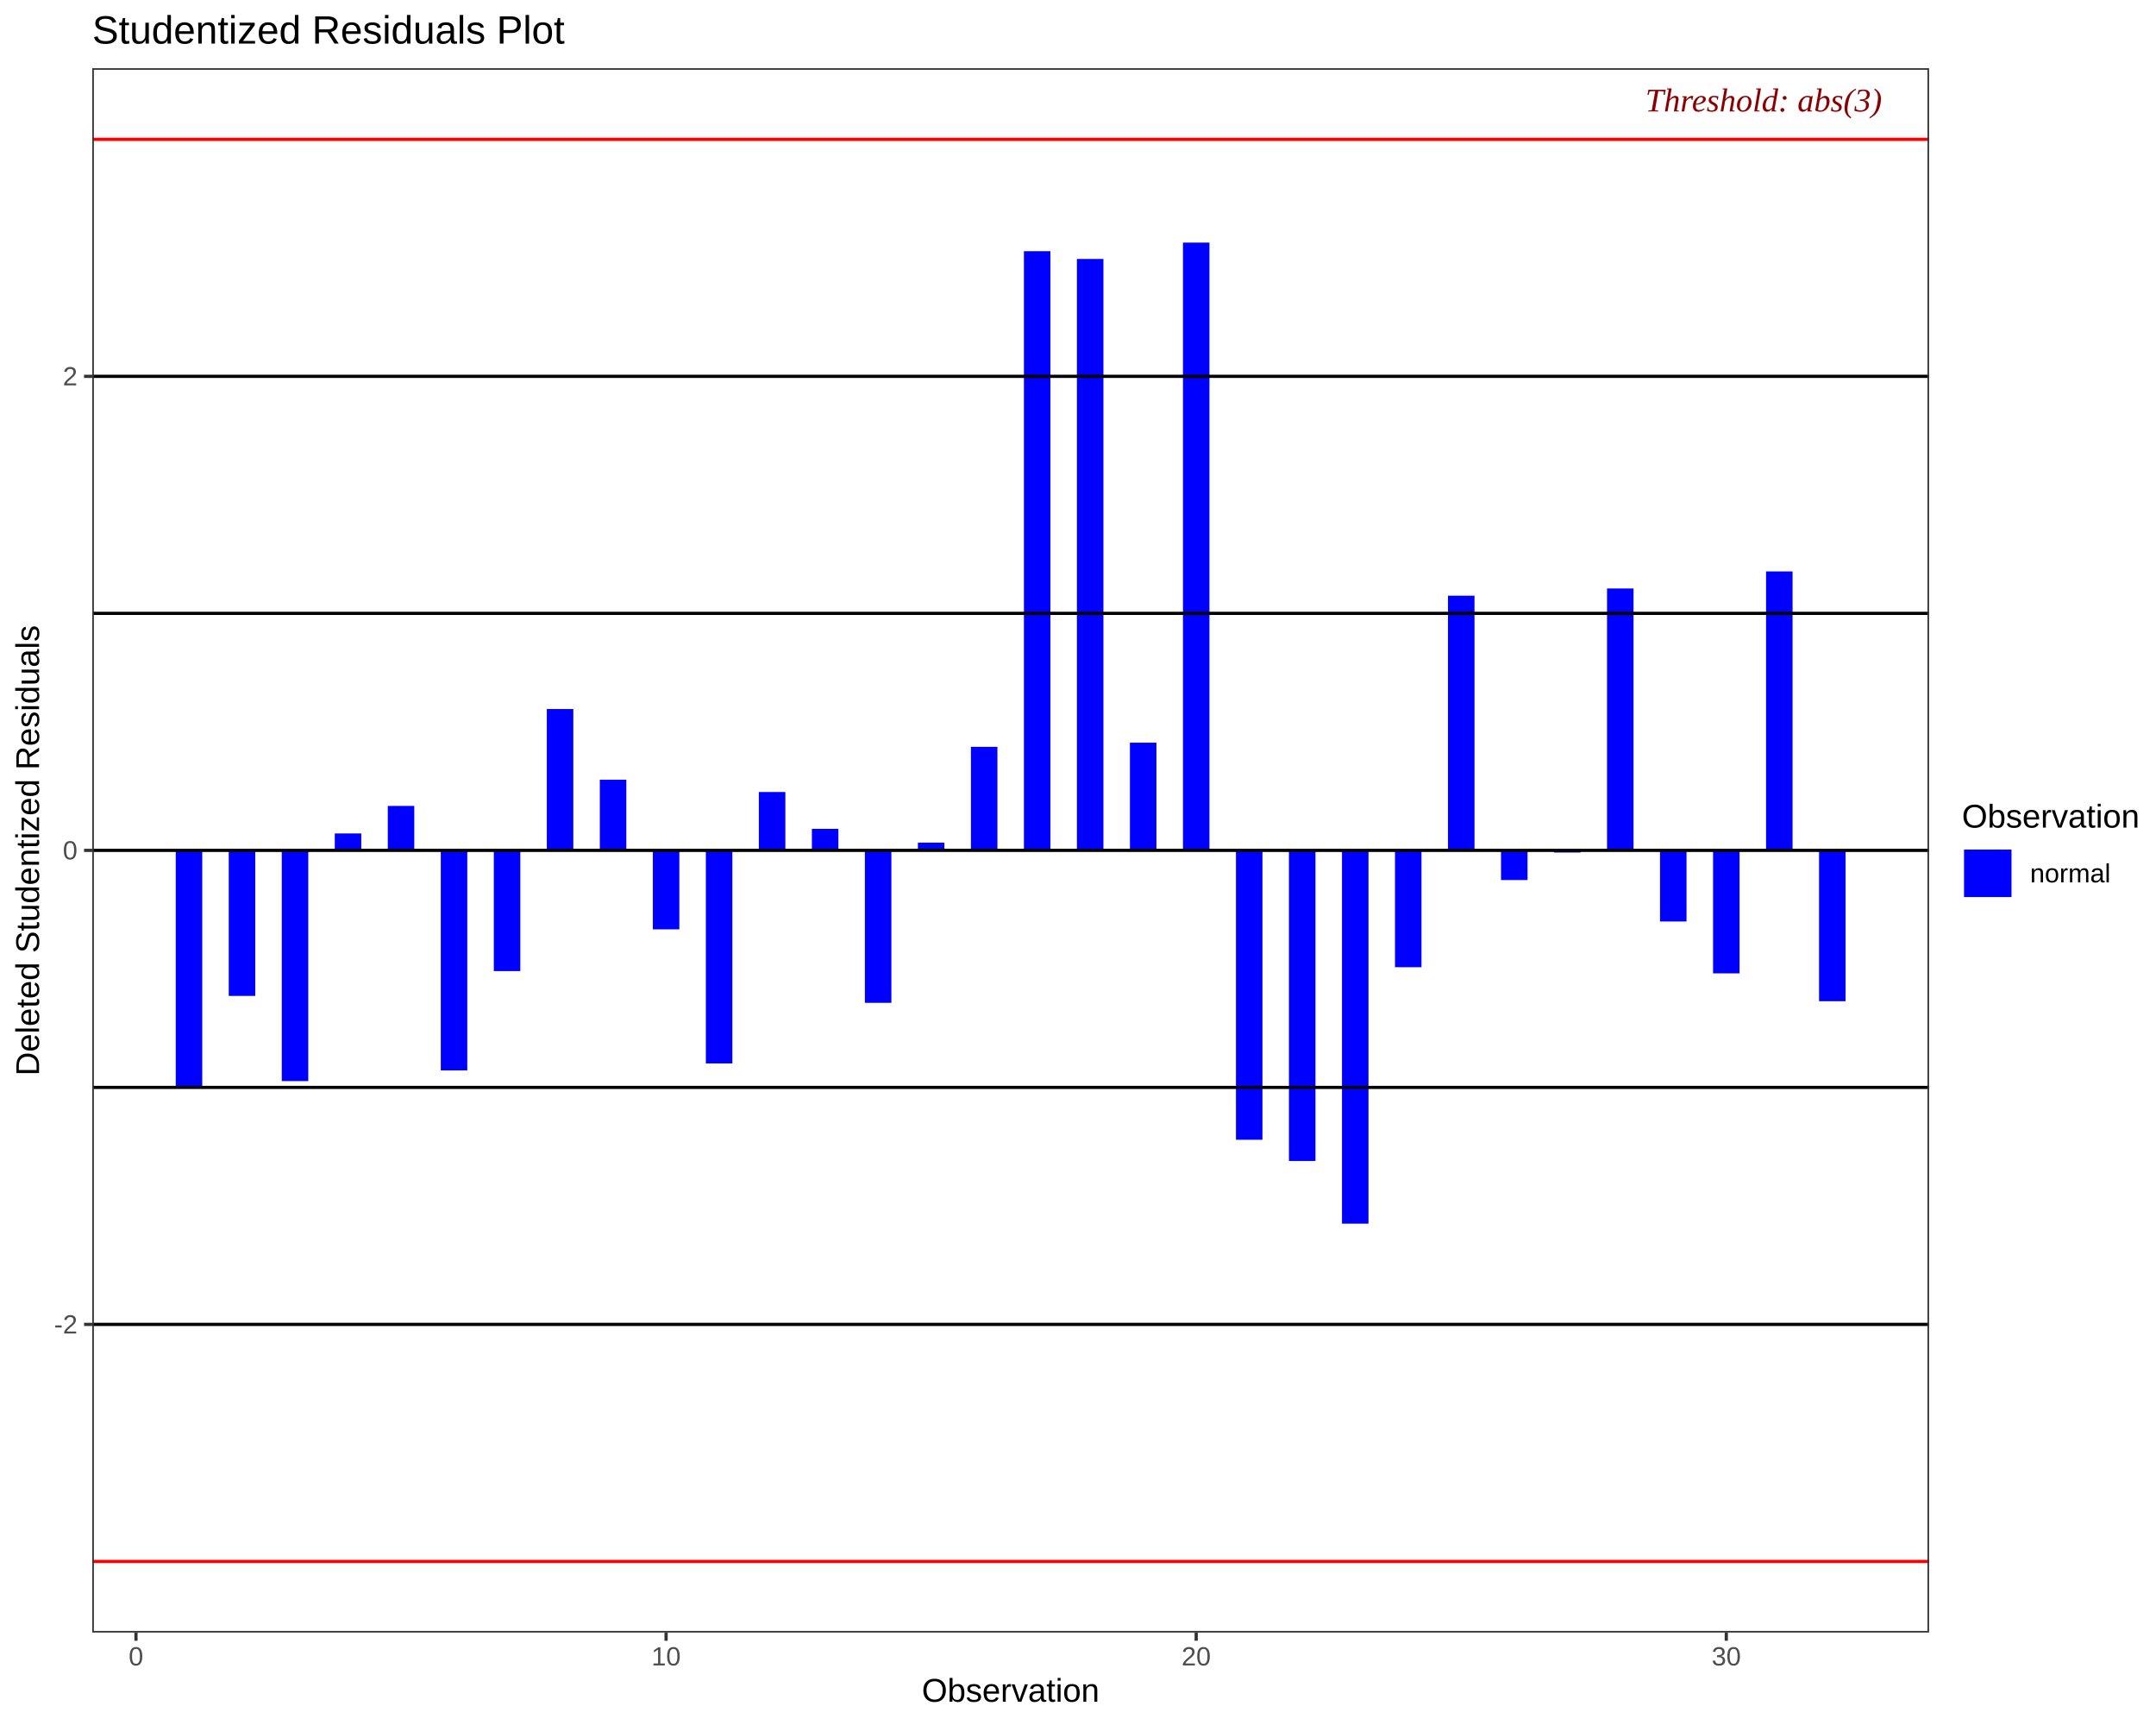
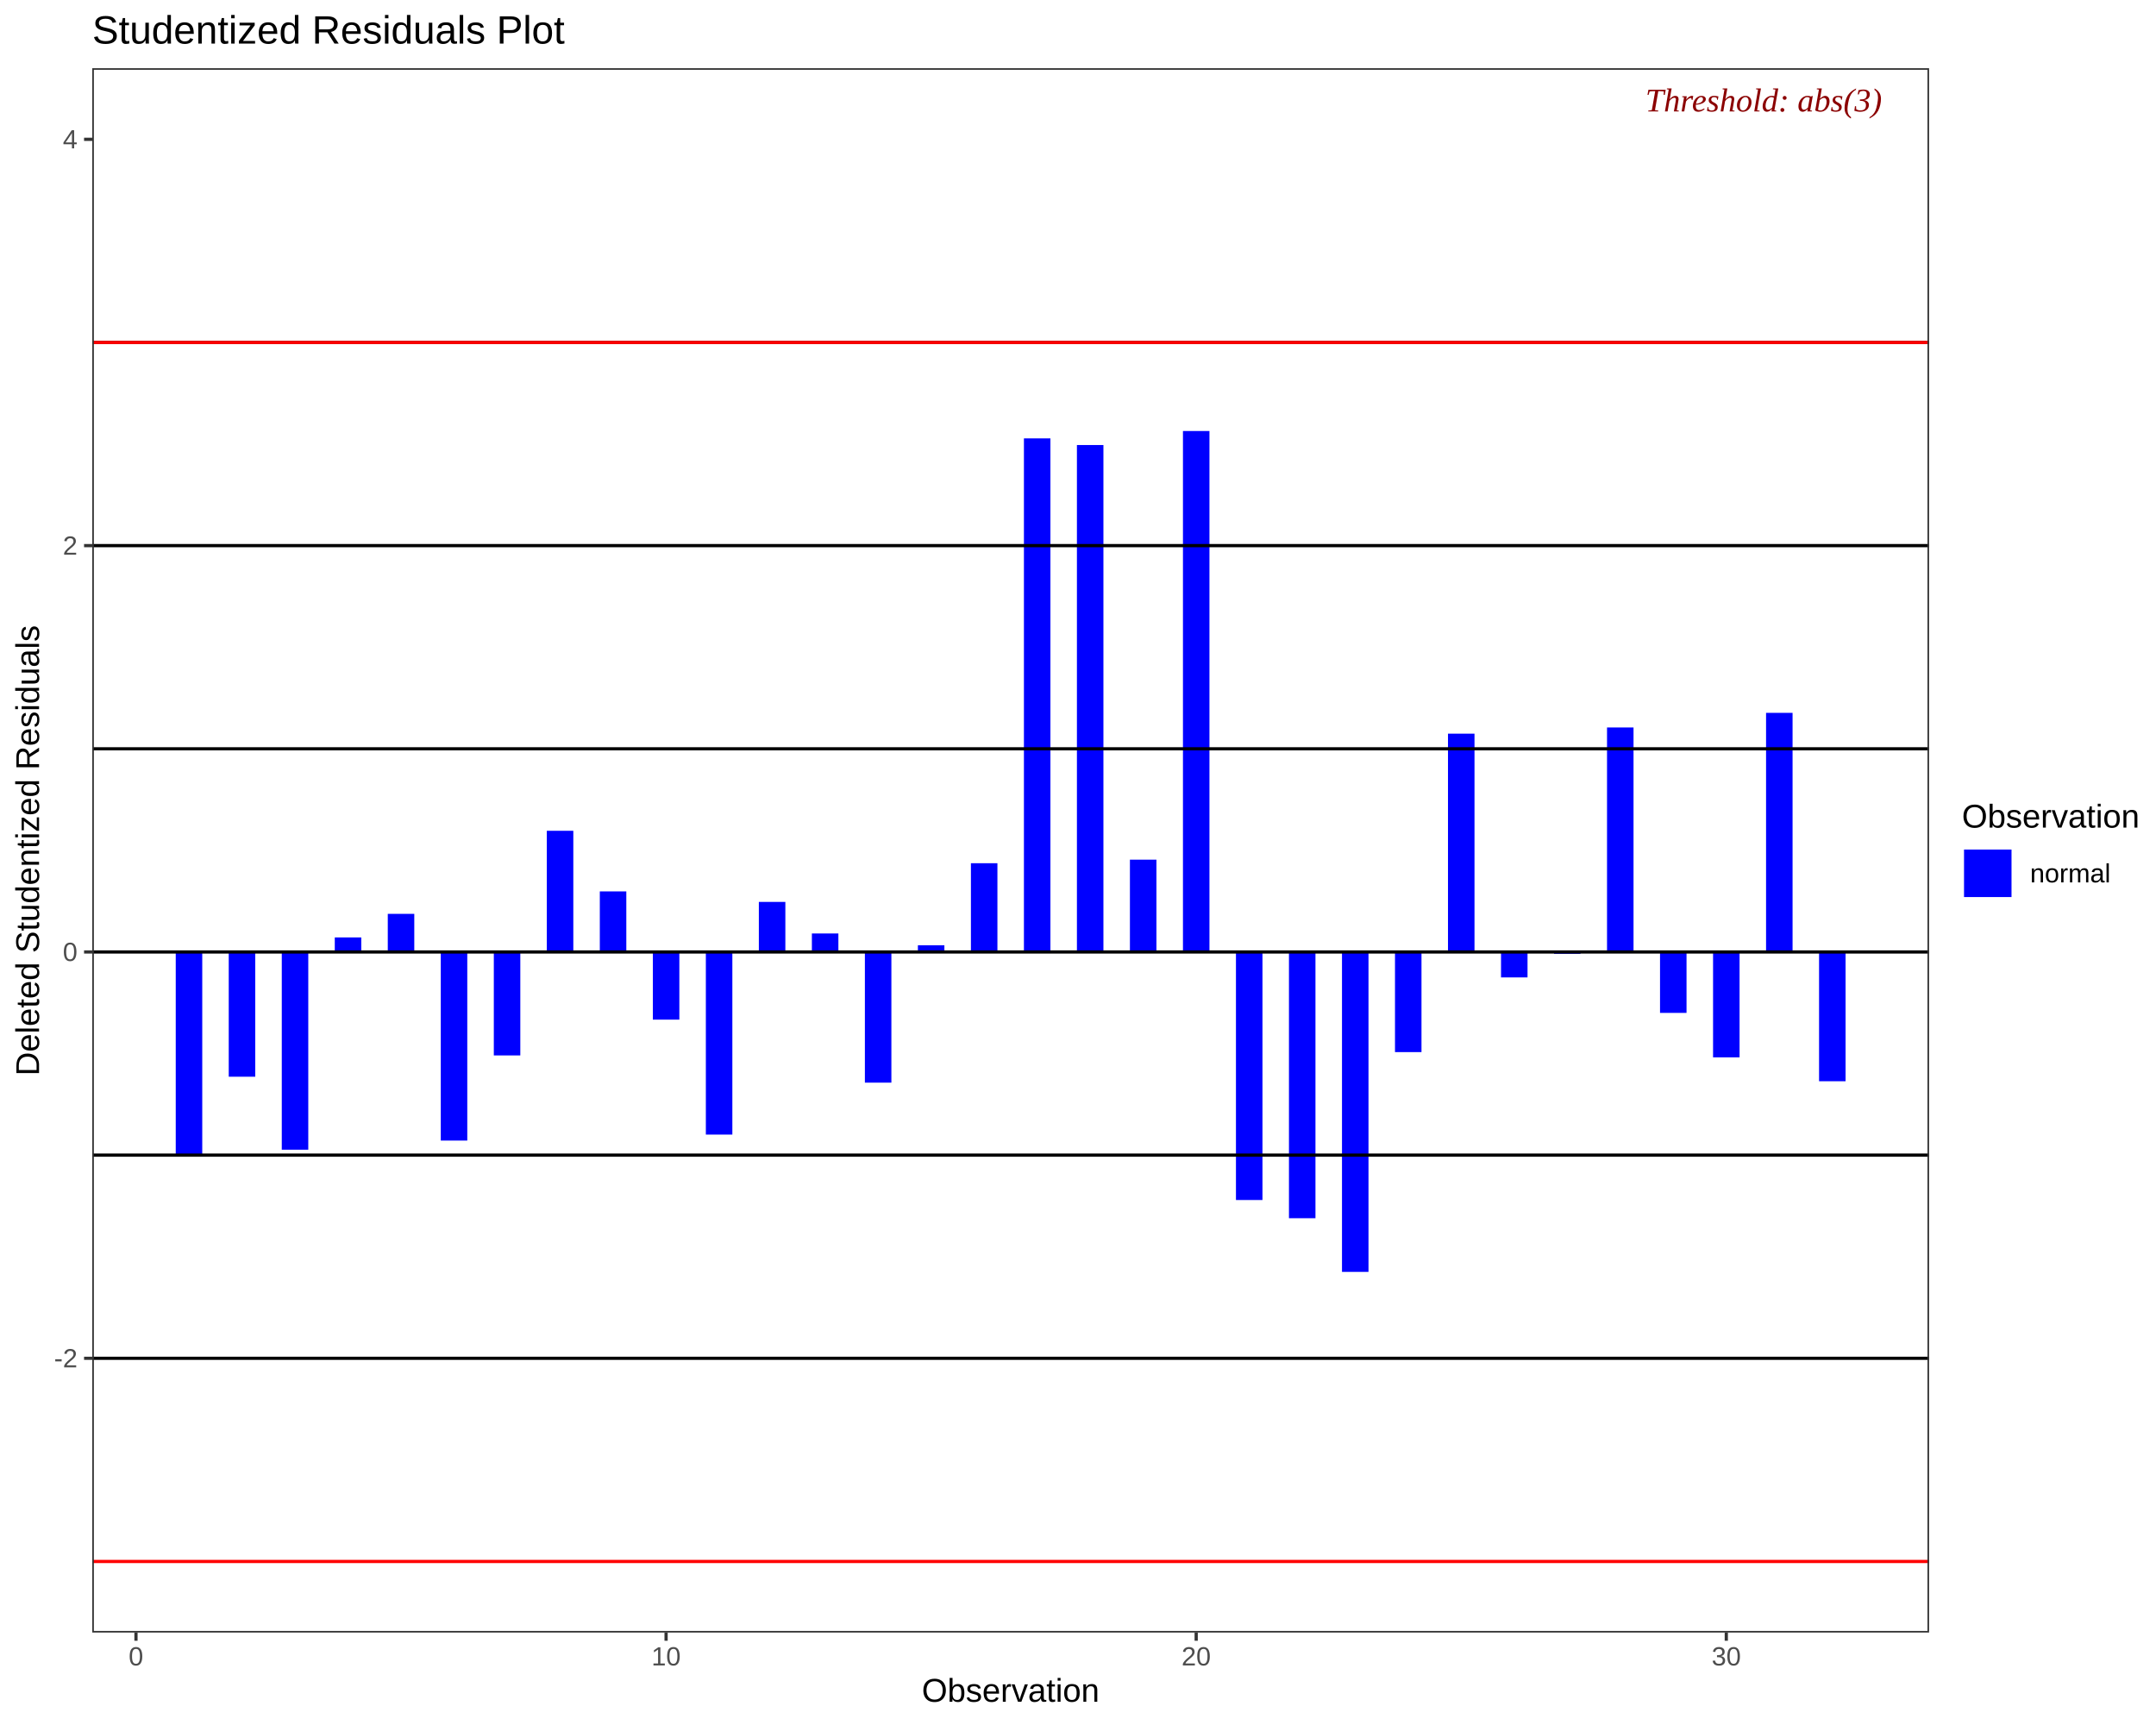
<svg xmlns="http://www.w3.org/2000/svg" viewBox="0 0 720.00 576.00">
  <defs>
    <style type="text/css">
    line, polyline, polygon, path, rect, circle {
      fill: none;
      stroke: #000000;
      stroke-linecap: round;
      stroke-linejoin: round;
      stroke-miterlimit: 10.00;
    }
  </style>
  </defs>
  <rect width="100%" height="100%" style="stroke: none; fill: #FFFFFF;" />
  <rect x="0.00" y="0.00" width="720.00" height="576.00" style="stroke-width: 1.07; stroke: #FFFFFF; fill: #FFFFFF;" />
  <defs>
    <clipPath id="cpMzAuODF8NjQ0LjIyfDU0NS4xM3wyMi43Nw==">
      <rect x="30.81" y="22.77" width="613.41" height="522.36" />
    </clipPath>
  </defs>
  <rect x="30.81" y="22.77" width="613.41" height="522.36" style="stroke-width: 1.07; stroke: none; fill: #FFFFFF;" clip-path="url(#cpMzAuODF8NjQ0LjIyfDU0NS4xM3wyMi43Nw==)" />
-   <rect x="58.69" y="283.95" width="8.85" height="78.84" style="stroke-width: 1.07; stroke: none; stroke-linecap: square; stroke-linejoin: miter; fill: #0000FF;" clip-path="url(#cpMzAuODF8NjQ0LjIyfDU0NS4xM3wyMi43Nw==)" />
-   <rect x="76.39" y="283.95" width="8.85" height="48.60" style="stroke-width: 1.07; stroke: none; stroke-linecap: square; stroke-linejoin: miter; fill: #0000FF;" clip-path="url(#cpMzAuODF8NjQ0LjIyfDU0NS4xM3wyMi43Nw==)" />
-   <rect x="94.10" y="283.95" width="8.85" height="77.04" style="stroke-width: 1.07; stroke: none; stroke-linecap: square; stroke-linejoin: miter; fill: #0000FF;" clip-path="url(#cpMzAuODF8NjQ0LjIyfDU0NS4xM3wyMi43Nw==)" />
-   <rect x="111.80" y="278.30" width="8.85" height="5.66" style="stroke-width: 1.07; stroke: none; stroke-linecap: square; stroke-linejoin: miter; fill: #0000FF;" clip-path="url(#cpMzAuODF8NjQ0LjIyfDU0NS4xM3wyMi43Nw==)" />
-   <rect x="129.50" y="269.11" width="8.85" height="14.84" style="stroke-width: 1.07; stroke: none; stroke-linecap: square; stroke-linejoin: miter; fill: #0000FF;" clip-path="url(#cpMzAuODF8NjQ0LjIyfDU0NS4xM3wyMi43Nw==)" />
-   <rect x="147.20" y="283.95" width="8.85" height="73.48" style="stroke-width: 1.07; stroke: none; stroke-linecap: square; stroke-linejoin: miter; fill: #0000FF;" clip-path="url(#cpMzAuODF8NjQ0LjIyfDU0NS4xM3wyMi43Nw==)" />
-   <rect x="164.91" y="283.95" width="8.85" height="40.31" style="stroke-width: 1.07; stroke: none; stroke-linecap: square; stroke-linejoin: miter; fill: #0000FF;" clip-path="url(#cpMzAuODF8NjQ0LjIyfDU0NS4xM3wyMi43Nw==)" />
-   <rect x="182.61" y="236.75" width="8.85" height="47.20" style="stroke-width: 1.07; stroke: none; stroke-linecap: square; stroke-linejoin: miter; fill: #0000FF;" clip-path="url(#cpMzAuODF8NjQ0LjIyfDU0NS4xM3wyMi43Nw==)" />
-   <rect x="200.31" y="260.36" width="8.85" height="23.59" style="stroke-width: 1.07; stroke: none; stroke-linecap: square; stroke-linejoin: miter; fill: #0000FF;" clip-path="url(#cpMzAuODF8NjQ0LjIyfDU0NS4xM3wyMi43Nw==)" />
-   <rect x="218.02" y="283.95" width="8.85" height="26.37" style="stroke-width: 1.07; stroke: none; stroke-linecap: square; stroke-linejoin: miter; fill: #0000FF;" clip-path="url(#cpMzAuODF8NjQ0LjIyfDU0NS4xM3wyMi43Nw==)" />
-   <rect x="235.72" y="283.95" width="8.85" height="71.15" style="stroke-width: 1.07; stroke: none; stroke-linecap: square; stroke-linejoin: miter; fill: #0000FF;" clip-path="url(#cpMzAuODF8NjQ0LjIyfDU0NS4xM3wyMi43Nw==)" />
-   <rect x="253.42" y="264.46" width="8.85" height="19.49" style="stroke-width: 1.07; stroke: none; stroke-linecap: square; stroke-linejoin: miter; fill: #0000FF;" clip-path="url(#cpMzAuODF8NjQ0LjIyfDU0NS4xM3wyMi43Nw==)" />
-   <rect x="271.13" y="276.76" width="8.85" height="7.19" style="stroke-width: 1.07; stroke: none; stroke-linecap: square; stroke-linejoin: miter; fill: #0000FF;" clip-path="url(#cpMzAuODF8NjQ0LjIyfDU0NS4xM3wyMi43Nw==)" />
-   <rect x="288.83" y="283.95" width="8.85" height="50.91" style="stroke-width: 1.07; stroke: none; stroke-linecap: square; stroke-linejoin: miter; fill: #0000FF;" clip-path="url(#cpMzAuODF8NjQ0LjIyfDU0NS4xM3wyMi43Nw==)" />
-   <rect x="306.53" y="281.36" width="8.85" height="2.60" style="stroke-width: 1.07; stroke: none; stroke-linecap: square; stroke-linejoin: miter; fill: #0000FF;" clip-path="url(#cpMzAuODF8NjQ0LjIyfDU0NS4xM3wyMi43Nw==)" />
-   <rect x="324.24" y="249.38" width="8.85" height="34.57" style="stroke-width: 1.07; stroke: none; stroke-linecap: square; stroke-linejoin: miter; fill: #0000FF;" clip-path="url(#cpMzAuODF8NjQ0LjIyfDU0NS4xM3wyMi43Nw==)" />
-   <rect x="341.94" y="83.88" width="8.85" height="200.08" style="stroke-width: 1.07; stroke: none; stroke-linecap: square; stroke-linejoin: miter; fill: #0000FF;" clip-path="url(#cpMzAuODF8NjQ0LjIyfDU0NS4xM3wyMi43Nw==)" />
-   <rect x="359.64" y="86.47" width="8.85" height="197.48" style="stroke-width: 1.07; stroke: none; stroke-linecap: square; stroke-linejoin: miter; fill: #0000FF;" clip-path="url(#cpMzAuODF8NjQ0LjIyfDU0NS4xM3wyMi43Nw==)" />
-   <rect x="377.34" y="247.99" width="8.85" height="35.96" style="stroke-width: 1.07; stroke: none; stroke-linecap: square; stroke-linejoin: miter; fill: #0000FF;" clip-path="url(#cpMzAuODF8NjQ0LjIyfDU0NS4xM3wyMi43Nw==)" />
-   <rect x="395.05" y="81.01" width="8.85" height="202.94" style="stroke-width: 1.07; stroke: none; stroke-linecap: square; stroke-linejoin: miter; fill: #0000FF;" clip-path="url(#cpMzAuODF8NjQ0LjIyfDU0NS4xM3wyMi43Nw==)" />
-   <rect x="412.75" y="283.95" width="8.85" height="96.63" style="stroke-width: 1.07; stroke: none; stroke-linecap: square; stroke-linejoin: miter; fill: #0000FF;" clip-path="url(#cpMzAuODF8NjQ0LjIyfDU0NS4xM3wyMi43Nw==)" />
-   <rect x="430.45" y="283.95" width="8.85" height="103.72" style="stroke-width: 1.07; stroke: none; stroke-linecap: square; stroke-linejoin: miter; fill: #0000FF;" clip-path="url(#cpMzAuODF8NjQ0LjIyfDU0NS4xM3wyMi43Nw==)" />
-   <rect x="448.16" y="283.95" width="8.85" height="124.64" style="stroke-width: 1.07; stroke: none; stroke-linecap: square; stroke-linejoin: miter; fill: #0000FF;" clip-path="url(#cpMzAuODF8NjQ0LjIyfDU0NS4xM3wyMi43Nw==)" />
-   <rect x="465.86" y="283.95" width="8.85" height="39.01" style="stroke-width: 1.07; stroke: none; stroke-linecap: square; stroke-linejoin: miter; fill: #0000FF;" clip-path="url(#cpMzAuODF8NjQ0LjIyfDU0NS4xM3wyMi43Nw==)" />
-   <rect x="483.56" y="198.91" width="8.85" height="85.04" style="stroke-width: 1.07; stroke: none; stroke-linecap: square; stroke-linejoin: miter; fill: #0000FF;" clip-path="url(#cpMzAuODF8NjQ0LjIyfDU0NS4xM3wyMi43Nw==)" />
-   <rect x="501.27" y="283.95" width="8.85" height="9.91" style="stroke-width: 1.07; stroke: none; stroke-linecap: square; stroke-linejoin: miter; fill: #0000FF;" clip-path="url(#cpMzAuODF8NjQ0LjIyfDU0NS4xM3wyMi43Nw==)" />
-   <rect x="518.97" y="283.95" width="8.85" height="0.72" style="stroke-width: 1.07; stroke: none; stroke-linecap: square; stroke-linejoin: miter; fill: #0000FF;" clip-path="url(#cpMzAuODF8NjQ0LjIyfDU0NS4xM3wyMi43Nw==)" />
-   <rect x="536.67" y="196.50" width="8.85" height="87.45" style="stroke-width: 1.07; stroke: none; stroke-linecap: square; stroke-linejoin: miter; fill: #0000FF;" clip-path="url(#cpMzAuODF8NjQ0LjIyfDU0NS4xM3wyMi43Nw==)" />
-   <rect x="554.37" y="283.95" width="8.85" height="23.75" style="stroke-width: 1.07; stroke: none; stroke-linecap: square; stroke-linejoin: miter; fill: #0000FF;" clip-path="url(#cpMzAuODF8NjQ0LjIyfDU0NS4xM3wyMi43Nw==)" />
-   <rect x="572.08" y="283.95" width="8.85" height="41.07" style="stroke-width: 1.07; stroke: none; stroke-linecap: square; stroke-linejoin: miter; fill: #0000FF;" clip-path="url(#cpMzAuODF8NjQ0LjIyfDU0NS4xM3wyMi43Nw==)" />
-   <rect x="589.78" y="190.81" width="8.85" height="93.14" style="stroke-width: 1.07; stroke: none; stroke-linecap: square; stroke-linejoin: miter; fill: #0000FF;" clip-path="url(#cpMzAuODF8NjQ0LjIyfDU0NS4xM3wyMi43Nw==)" />
-   <rect x="607.48" y="283.95" width="8.85" height="50.37" style="stroke-width: 1.07; stroke: none; stroke-linecap: square; stroke-linejoin: miter; fill: #0000FF;" clip-path="url(#cpMzAuODF8NjQ0LjIyfDU0NS4xM3wyMi43Nw==)" />
-   <line x1="30.81" y1="283.95" x2="644.22" y2="283.95" style="stroke-width: 1.07; stroke-linecap: butt;" clip-path="url(#cpMzAuODF8NjQ0LjIyfDU0NS4xM3wyMi43Nw==)" />
-   <line x1="30.81" y1="363.10" x2="644.22" y2="363.10" style="stroke-width: 1.07; stroke-linecap: butt;" clip-path="url(#cpMzAuODF8NjQ0LjIyfDU0NS4xM3wyMi43Nw==)" />
-   <line x1="30.81" y1="442.24" x2="644.22" y2="442.24" style="stroke-width: 1.07; stroke-linecap: butt;" clip-path="url(#cpMzAuODF8NjQ0LjIyfDU0NS4xM3wyMi43Nw==)" />
-   <line x1="30.81" y1="204.81" x2="644.22" y2="204.81" style="stroke-width: 1.07; stroke-linecap: butt;" clip-path="url(#cpMzAuODF8NjQ0LjIyfDU0NS4xM3wyMi43Nw==)" />
-   <line x1="30.81" y1="125.66" x2="644.22" y2="125.66" style="stroke-width: 1.07; stroke-linecap: butt;" clip-path="url(#cpMzAuODF8NjQ0LjIyfDU0NS4xM3wyMi43Nw==)" />
+   <rect x="58.69" y="317.87" width="8.85" height="67.57" style="stroke-width: 1.07; stroke: none; stroke-linecap: square; stroke-linejoin: miter; fill: #0000FF;" clip-path="url(#cpMzAuODF8NjQ0LjIyfDU0NS4xM3wyMi43Nw==)" />
+   <rect x="76.39" y="317.87" width="8.85" height="41.66" style="stroke-width: 1.07; stroke: none; stroke-linecap: square; stroke-linejoin: miter; fill: #0000FF;" clip-path="url(#cpMzAuODF8NjQ0LjIyfDU0NS4xM3wyMi43Nw==)" />
+   <rect x="94.10" y="317.87" width="8.85" height="66.03" style="stroke-width: 1.07; stroke: none; stroke-linecap: square; stroke-linejoin: miter; fill: #0000FF;" clip-path="url(#cpMzAuODF8NjQ0LjIyfDU0NS4xM3wyMi43Nw==)" />
+   <rect x="111.80" y="313.02" width="8.85" height="4.85" style="stroke-width: 1.07; stroke: none; stroke-linecap: square; stroke-linejoin: miter; fill: #0000FF;" clip-path="url(#cpMzAuODF8NjQ0LjIyfDU0NS4xM3wyMi43Nw==)" />
+   <rect x="129.50" y="305.15" width="8.85" height="12.72" style="stroke-width: 1.07; stroke: none; stroke-linecap: square; stroke-linejoin: miter; fill: #0000FF;" clip-path="url(#cpMzAuODF8NjQ0LjIyfDU0NS4xM3wyMi43Nw==)" />
+   <rect x="147.20" y="317.87" width="8.85" height="62.98" style="stroke-width: 1.07; stroke: none; stroke-linecap: square; stroke-linejoin: miter; fill: #0000FF;" clip-path="url(#cpMzAuODF8NjQ0LjIyfDU0NS4xM3wyMi43Nw==)" />
+   <rect x="164.91" y="317.87" width="8.85" height="34.55" style="stroke-width: 1.07; stroke: none; stroke-linecap: square; stroke-linejoin: miter; fill: #0000FF;" clip-path="url(#cpMzAuODF8NjQ0LjIyfDU0NS4xM3wyMi43Nw==)" />
+   <rect x="182.61" y="277.41" width="8.85" height="40.46" style="stroke-width: 1.07; stroke: none; stroke-linecap: square; stroke-linejoin: miter; fill: #0000FF;" clip-path="url(#cpMzAuODF8NjQ0LjIyfDU0NS4xM3wyMi43Nw==)" />
+   <rect x="200.31" y="297.65" width="8.85" height="20.22" style="stroke-width: 1.07; stroke: none; stroke-linecap: square; stroke-linejoin: miter; fill: #0000FF;" clip-path="url(#cpMzAuODF8NjQ0LjIyfDU0NS4xM3wyMi43Nw==)" />
+   <rect x="218.02" y="317.87" width="8.85" height="22.60" style="stroke-width: 1.07; stroke: none; stroke-linecap: square; stroke-linejoin: miter; fill: #0000FF;" clip-path="url(#cpMzAuODF8NjQ0LjIyfDU0NS4xM3wyMi43Nw==)" />
+   <rect x="235.72" y="317.87" width="8.85" height="60.98" style="stroke-width: 1.07; stroke: none; stroke-linecap: square; stroke-linejoin: miter; fill: #0000FF;" clip-path="url(#cpMzAuODF8NjQ0LjIyfDU0NS4xM3wyMi43Nw==)" />
+   <rect x="253.42" y="301.16" width="8.85" height="16.71" style="stroke-width: 1.07; stroke: none; stroke-linecap: square; stroke-linejoin: miter; fill: #0000FF;" clip-path="url(#cpMzAuODF8NjQ0LjIyfDU0NS4xM3wyMi43Nw==)" />
+   <rect x="271.13" y="311.70" width="8.85" height="6.17" style="stroke-width: 1.07; stroke: none; stroke-linecap: square; stroke-linejoin: miter; fill: #0000FF;" clip-path="url(#cpMzAuODF8NjQ0LjIyfDU0NS4xM3wyMi43Nw==)" />
+   <rect x="288.83" y="317.87" width="8.85" height="43.64" style="stroke-width: 1.07; stroke: none; stroke-linecap: square; stroke-linejoin: miter; fill: #0000FF;" clip-path="url(#cpMzAuODF8NjQ0LjIyfDU0NS4xM3wyMi43Nw==)" />
+   <rect x="306.53" y="315.65" width="8.85" height="2.22" style="stroke-width: 1.07; stroke: none; stroke-linecap: square; stroke-linejoin: miter; fill: #0000FF;" clip-path="url(#cpMzAuODF8NjQ0LjIyfDU0NS4xM3wyMi43Nw==)" />
+   <rect x="324.24" y="288.24" width="8.85" height="29.63" style="stroke-width: 1.07; stroke: none; stroke-linecap: square; stroke-linejoin: miter; fill: #0000FF;" clip-path="url(#cpMzAuODF8NjQ0LjIyfDU0NS4xM3wyMi43Nw==)" />
+   <rect x="341.94" y="146.38" width="8.85" height="171.49" style="stroke-width: 1.07; stroke: none; stroke-linecap: square; stroke-linejoin: miter; fill: #0000FF;" clip-path="url(#cpMzAuODF8NjQ0LjIyfDU0NS4xM3wyMi43Nw==)" />
+   <rect x="359.64" y="148.60" width="8.85" height="169.27" style="stroke-width: 1.07; stroke: none; stroke-linecap: square; stroke-linejoin: miter; fill: #0000FF;" clip-path="url(#cpMzAuODF8NjQ0LjIyfDU0NS4xM3wyMi43Nw==)" />
+   <rect x="377.34" y="287.05" width="8.85" height="30.82" style="stroke-width: 1.07; stroke: none; stroke-linecap: square; stroke-linejoin: miter; fill: #0000FF;" clip-path="url(#cpMzAuODF8NjQ0LjIyfDU0NS4xM3wyMi43Nw==)" />
+   <rect x="395.05" y="143.92" width="8.85" height="173.95" style="stroke-width: 1.07; stroke: none; stroke-linecap: square; stroke-linejoin: miter; fill: #0000FF;" clip-path="url(#cpMzAuODF8NjQ0LjIyfDU0NS4xM3wyMi43Nw==)" />
+   <rect x="412.75" y="317.87" width="8.85" height="82.83" style="stroke-width: 1.07; stroke: none; stroke-linecap: square; stroke-linejoin: miter; fill: #0000FF;" clip-path="url(#cpMzAuODF8NjQ0LjIyfDU0NS4xM3wyMi43Nw==)" />
+   <rect x="430.45" y="317.87" width="8.85" height="88.91" style="stroke-width: 1.07; stroke: none; stroke-linecap: square; stroke-linejoin: miter; fill: #0000FF;" clip-path="url(#cpMzAuODF8NjQ0LjIyfDU0NS4xM3wyMi43Nw==)" />
+   <rect x="448.16" y="317.87" width="8.85" height="106.83" style="stroke-width: 1.07; stroke: none; stroke-linecap: square; stroke-linejoin: miter; fill: #0000FF;" clip-path="url(#cpMzAuODF8NjQ0LjIyfDU0NS4xM3wyMi43Nw==)" />
+   <rect x="465.86" y="317.87" width="8.85" height="33.44" style="stroke-width: 1.07; stroke: none; stroke-linecap: square; stroke-linejoin: miter; fill: #0000FF;" clip-path="url(#cpMzAuODF8NjQ0LjIyfDU0NS4xM3wyMi43Nw==)" />
+   <rect x="483.56" y="244.98" width="8.85" height="72.89" style="stroke-width: 1.07; stroke: none; stroke-linecap: square; stroke-linejoin: miter; fill: #0000FF;" clip-path="url(#cpMzAuODF8NjQ0LjIyfDU0NS4xM3wyMi43Nw==)" />
+   <rect x="501.27" y="317.87" width="8.85" height="8.50" style="stroke-width: 1.07; stroke: none; stroke-linecap: square; stroke-linejoin: miter; fill: #0000FF;" clip-path="url(#cpMzAuODF8NjQ0LjIyfDU0NS4xM3wyMi43Nw==)" />
+   <rect x="518.97" y="317.87" width="8.85" height="0.62" style="stroke-width: 1.07; stroke: none; stroke-linecap: square; stroke-linejoin: miter; fill: #0000FF;" clip-path="url(#cpMzAuODF8NjQ0LjIyfDU0NS4xM3wyMi43Nw==)" />
+   <rect x="536.67" y="242.91" width="8.85" height="74.96" style="stroke-width: 1.07; stroke: none; stroke-linecap: square; stroke-linejoin: miter; fill: #0000FF;" clip-path="url(#cpMzAuODF8NjQ0LjIyfDU0NS4xM3wyMi43Nw==)" />
+   <rect x="554.37" y="317.87" width="8.85" height="20.35" style="stroke-width: 1.07; stroke: none; stroke-linecap: square; stroke-linejoin: miter; fill: #0000FF;" clip-path="url(#cpMzAuODF8NjQ0LjIyfDU0NS4xM3wyMi43Nw==)" />
+   <rect x="572.08" y="317.87" width="8.85" height="35.20" style="stroke-width: 1.07; stroke: none; stroke-linecap: square; stroke-linejoin: miter; fill: #0000FF;" clip-path="url(#cpMzAuODF8NjQ0LjIyfDU0NS4xM3wyMi43Nw==)" />
+   <rect x="589.78" y="238.03" width="8.85" height="79.84" style="stroke-width: 1.07; stroke: none; stroke-linecap: square; stroke-linejoin: miter; fill: #0000FF;" clip-path="url(#cpMzAuODF8NjQ0LjIyfDU0NS4xM3wyMi43Nw==)" />
+   <rect x="607.48" y="317.87" width="8.85" height="43.17" style="stroke-width: 1.07; stroke: none; stroke-linecap: square; stroke-linejoin: miter; fill: #0000FF;" clip-path="url(#cpMzAuODF8NjQ0LjIyfDU0NS4xM3wyMi43Nw==)" />
+   <line x1="30.81" y1="317.87" x2="644.22" y2="317.87" style="stroke-width: 1.07; stroke-linecap: butt;" clip-path="url(#cpMzAuODF8NjQ0LjIyfDU0NS4xM3wyMi43Nw==)" />
+   <line x1="30.81" y1="385.71" x2="644.22" y2="385.71" style="stroke-width: 1.07; stroke-linecap: butt;" clip-path="url(#cpMzAuODF8NjQ0LjIyfDU0NS4xM3wyMi43Nw==)" />
+   <line x1="30.81" y1="453.55" x2="644.22" y2="453.55" style="stroke-width: 1.07; stroke-linecap: butt;" clip-path="url(#cpMzAuODF8NjQ0LjIyfDU0NS4xM3wyMi43Nw==)" />
+   <line x1="30.81" y1="250.03" x2="644.22" y2="250.03" style="stroke-width: 1.07; stroke-linecap: butt;" clip-path="url(#cpMzAuODF8NjQ0LjIyfDU0NS4xM3wyMi43Nw==)" />
+   <line x1="30.81" y1="182.19" x2="644.22" y2="182.19" style="stroke-width: 1.07; stroke-linecap: butt;" clip-path="url(#cpMzAuODF8NjQ0LjIyfDU0NS4xM3wyMi43Nw==)" />
+   <line x1="30.81" y1="114.35" x2="644.22" y2="114.35" style="stroke-width: 1.07; stroke-linecap: butt;" clip-path="url(#cpMzAuODF8NjQ0LjIyfDU0NS4xM3wyMi43Nw==)" />
  <line x1="30.81" y1="521.39" x2="644.22" y2="521.39" style="stroke-width: 1.07; stroke: #FF0000; stroke-linecap: butt;" clip-path="url(#cpMzAuODF8NjQ0LjIyfDU0NS4xM3wyMi43Nw==)" />
-   <line x1="30.81" y1="46.52" x2="644.22" y2="46.52" style="stroke-width: 1.07; stroke: #FF0000; stroke-linecap: butt;" clip-path="url(#cpMzAuODF8NjQ0LjIyfDU0NS4xM3wyMi43Nw==)" />
+   <line x1="30.81" y1="114.35" x2="644.22" y2="114.35" style="stroke-width: 1.07; stroke: #FF0000; stroke-linecap: butt;" clip-path="url(#cpMzAuODF8NjQ0LjIyfDU0NS4xM3wyMi43Nw==)" />
  <g clip-path="url(#cpMzAuODF8NjQ0LjIyfDU0NS4xM3wyMi43Nw==)">
    <text x="549.46" y="37.21" style="font-size: 11.04px; font-style: italic; fill: #8B0000; font-family: Liberation Serif;" textLength="78.97px" lengthAdjust="spacingAndGlyphs">Threshold: abs(3)</text>
  </g>
  <rect x="30.81" y="22.77" width="613.41" height="522.36" style="stroke-width: 1.07; stroke: #333333;" clip-path="url(#cpMzAuODF8NjQ0LjIyfDU0NS4xM3wyMi43Nw==)" />
  <defs>
    <clipPath id="cpMC4wMHw3MjAuMDB8NTc2LjAwfDAuMDA=">
      <rect x="0.00" y="0.00" width="720.00" height="576.00" />
    </clipPath>
  </defs>
  <g clip-path="url(#cpMC4wMHw3MjAuMDB8NTc2LjAwfDAuMDA=)">
-     <text x="18.06" y="445.27" style="font-size: 8.80px; fill: #4D4D4D; font-family: Liberation Sans;" textLength="7.81px" lengthAdjust="spacingAndGlyphs">-2</text>
+     <text x="18.06" y="456.57" style="font-size: 8.80px; fill: #4D4D4D; font-family: Liberation Sans;" textLength="7.81px" lengthAdjust="spacingAndGlyphs">-2</text>
  </g>
  <g clip-path="url(#cpMC4wMHw3MjAuMDB8NTc2LjAwfDAuMDA=)">
-     <text x="20.98" y="286.97" style="font-size: 8.80px; fill: #4D4D4D; font-family: Liberation Sans;" textLength="4.89px" lengthAdjust="spacingAndGlyphs">0</text>
+     <text x="20.98" y="320.89" style="font-size: 8.80px; fill: #4D4D4D; font-family: Liberation Sans;" textLength="4.89px" lengthAdjust="spacingAndGlyphs">0</text>
  </g>
  <g clip-path="url(#cpMC4wMHw3MjAuMDB8NTc2LjAwfDAuMDA=)">
-     <text x="20.98" y="128.68" style="font-size: 8.80px; fill: #4D4D4D; font-family: Liberation Sans;" textLength="4.89px" lengthAdjust="spacingAndGlyphs">2</text>
+     <text x="20.98" y="185.22" style="font-size: 8.80px; fill: #4D4D4D; font-family: Liberation Sans;" textLength="4.89px" lengthAdjust="spacingAndGlyphs">2</text>
  </g>
-   <polyline points="28.07,442.24 30.81,442.24 " style="stroke-width: 1.07; stroke: #333333; stroke-linecap: butt;" clip-path="url(#cpMC4wMHw3MjAuMDB8NTc2LjAwfDAuMDA=)" />
-   <polyline points="28.07,283.95 30.81,283.95 " style="stroke-width: 1.07; stroke: #333333; stroke-linecap: butt;" clip-path="url(#cpMC4wMHw3MjAuMDB8NTc2LjAwfDAuMDA=)" />
-   <polyline points="28.07,125.66 30.81,125.66 " style="stroke-width: 1.07; stroke: #333333; stroke-linecap: butt;" clip-path="url(#cpMC4wMHw3MjAuMDB8NTc2LjAwfDAuMDA=)" />
+   <g clip-path="url(#cpMC4wMHw3MjAuMDB8NTc2LjAwfDAuMDA=)">
+     <text x="20.98" y="49.54" style="font-size: 8.80px; fill: #4D4D4D; font-family: Liberation Sans;" textLength="4.89px" lengthAdjust="spacingAndGlyphs">4</text>
+   </g>
+   <polyline points="28.07,453.55 30.81,453.55 " style="stroke-width: 1.07; stroke: #333333; stroke-linecap: butt;" clip-path="url(#cpMC4wMHw3MjAuMDB8NTc2LjAwfDAuMDA=)" />
+   <polyline points="28.07,317.87 30.81,317.87 " style="stroke-width: 1.07; stroke: #333333; stroke-linecap: butt;" clip-path="url(#cpMC4wMHw3MjAuMDB8NTc2LjAwfDAuMDA=)" />
+   <polyline points="28.07,182.19 30.81,182.19 " style="stroke-width: 1.07; stroke: #333333; stroke-linecap: butt;" clip-path="url(#cpMC4wMHw3MjAuMDB8NTc2LjAwfDAuMDA=)" />
+   <polyline points="28.07,46.52 30.81,46.52 " style="stroke-width: 1.07; stroke: #333333; stroke-linecap: butt;" clip-path="url(#cpMC4wMHw3MjAuMDB8NTc2LjAwfDAuMDA=)" />
  <polyline points="45.41,547.87 45.41,545.13 " style="stroke-width: 1.07; stroke: #333333; stroke-linecap: butt;" clip-path="url(#cpMC4wMHw3MjAuMDB8NTc2LjAwfDAuMDA=)" />
  <polyline points="222.44,547.87 222.44,545.13 " style="stroke-width: 1.07; stroke: #333333; stroke-linecap: butt;" clip-path="url(#cpMC4wMHw3MjAuMDB8NTc2LjAwfDAuMDA=)" />
  <polyline points="399.47,547.87 399.47,545.13 " style="stroke-width: 1.07; stroke: #333333; stroke-linecap: butt;" clip-path="url(#cpMC4wMHw3MjAuMDB8NTc2LjAwfDAuMDA=)" />
  <polyline points="576.50,547.87 576.50,545.13 " style="stroke-width: 1.07; stroke: #333333; stroke-linecap: butt;" clip-path="url(#cpMC4wMHw3MjAuMDB8NTc2LjAwfDAuMDA=)" />
  <g clip-path="url(#cpMC4wMHw3MjAuMDB8NTc2LjAwfDAuMDA=)">
    <text x="42.97" y="556.11" style="font-size: 8.80px; fill: #4D4D4D; font-family: Liberation Sans;" textLength="4.89px" lengthAdjust="spacingAndGlyphs">0</text>
  </g>
  <g clip-path="url(#cpMC4wMHw3MjAuMDB8NTc2LjAwfDAuMDA=)">
    <text x="217.55" y="556.11" style="font-size: 8.80px; fill: #4D4D4D; font-family: Liberation Sans;" textLength="9.78px" lengthAdjust="spacingAndGlyphs">10</text>
  </g>
  <g clip-path="url(#cpMC4wMHw3MjAuMDB8NTc2LjAwfDAuMDA=)">
    <text x="394.58" y="556.11" style="font-size: 8.80px; fill: #4D4D4D; font-family: Liberation Sans;" textLength="9.78px" lengthAdjust="spacingAndGlyphs">20</text>
  </g>
  <g clip-path="url(#cpMC4wMHw3MjAuMDB8NTc2LjAwfDAuMDA=)">
    <text x="571.61" y="556.11" style="font-size: 8.80px; fill: #4D4D4D; font-family: Liberation Sans;" textLength="9.78px" lengthAdjust="spacingAndGlyphs">30</text>
  </g>
  <g clip-path="url(#cpMC4wMHw3MjAuMDB8NTc2LjAwfDAuMDA=)">
    <text x="307.84" y="568.24" style="font-size: 11.00px; font-family: Liberation Sans;" textLength="59.34px" lengthAdjust="spacingAndGlyphs">Observation</text>
  </g>
  <g clip-path="url(#cpMC4wMHw3MjAuMDB8NTc2LjAwfDAuMDA=)">
    <text transform="translate(13.04,359.22) rotate(-90)" style="font-size: 11.00px; font-family: Liberation Sans;" textLength="150.53px" lengthAdjust="spacingAndGlyphs">Deleted Studentized Residuals</text>
  </g>
  <rect x="655.18" y="267.65" width="59.34" height="32.60" style="stroke-width: 1.07; stroke: none; fill: #FFFFFF;" clip-path="url(#cpMC4wMHw3MjAuMDB8NTc2LjAwfDAuMDA=)" />
  <g clip-path="url(#cpMC4wMHw3MjAuMDB8NTc2LjAwfDAuMDA=)">
    <text x="655.18" y="276.35" style="font-size: 11.00px; font-family: Liberation Sans;" textLength="59.34px" lengthAdjust="spacingAndGlyphs">Observation</text>
  </g>
  <rect x="655.18" y="282.97" width="17.28" height="17.28" style="stroke-width: 1.07; stroke: none; fill: #FFFFFF;" clip-path="url(#cpMC4wMHw3MjAuMDB8NTc2LjAwfDAuMDA=)" />
  <rect x="655.89" y="283.68" width="15.86" height="15.86" style="stroke-width: 1.07; stroke: none; stroke-linecap: square; stroke-linejoin: miter; fill: #0000FF;" clip-path="url(#cpMC4wMHw3MjAuMDB8NTc2LjAwfDAuMDA=)" />
  <g clip-path="url(#cpMC4wMHw3MjAuMDB8NTc2LjAwfDAuMDA=)">
    <text x="677.94" y="294.64" style="font-size: 8.80px; font-family: Liberation Sans;" textLength="26.88px" lengthAdjust="spacingAndGlyphs">normal</text>
  </g>
  <g clip-path="url(#cpMC4wMHw3MjAuMDB8NTc2LjAwfDAuMDA=)">
    <text x="30.81" y="14.56" style="font-size: 13.20px; font-family: Liberation Sans;" textLength="157.55px" lengthAdjust="spacingAndGlyphs">Studentized Residuals Plot</text>
  </g>
</svg>
